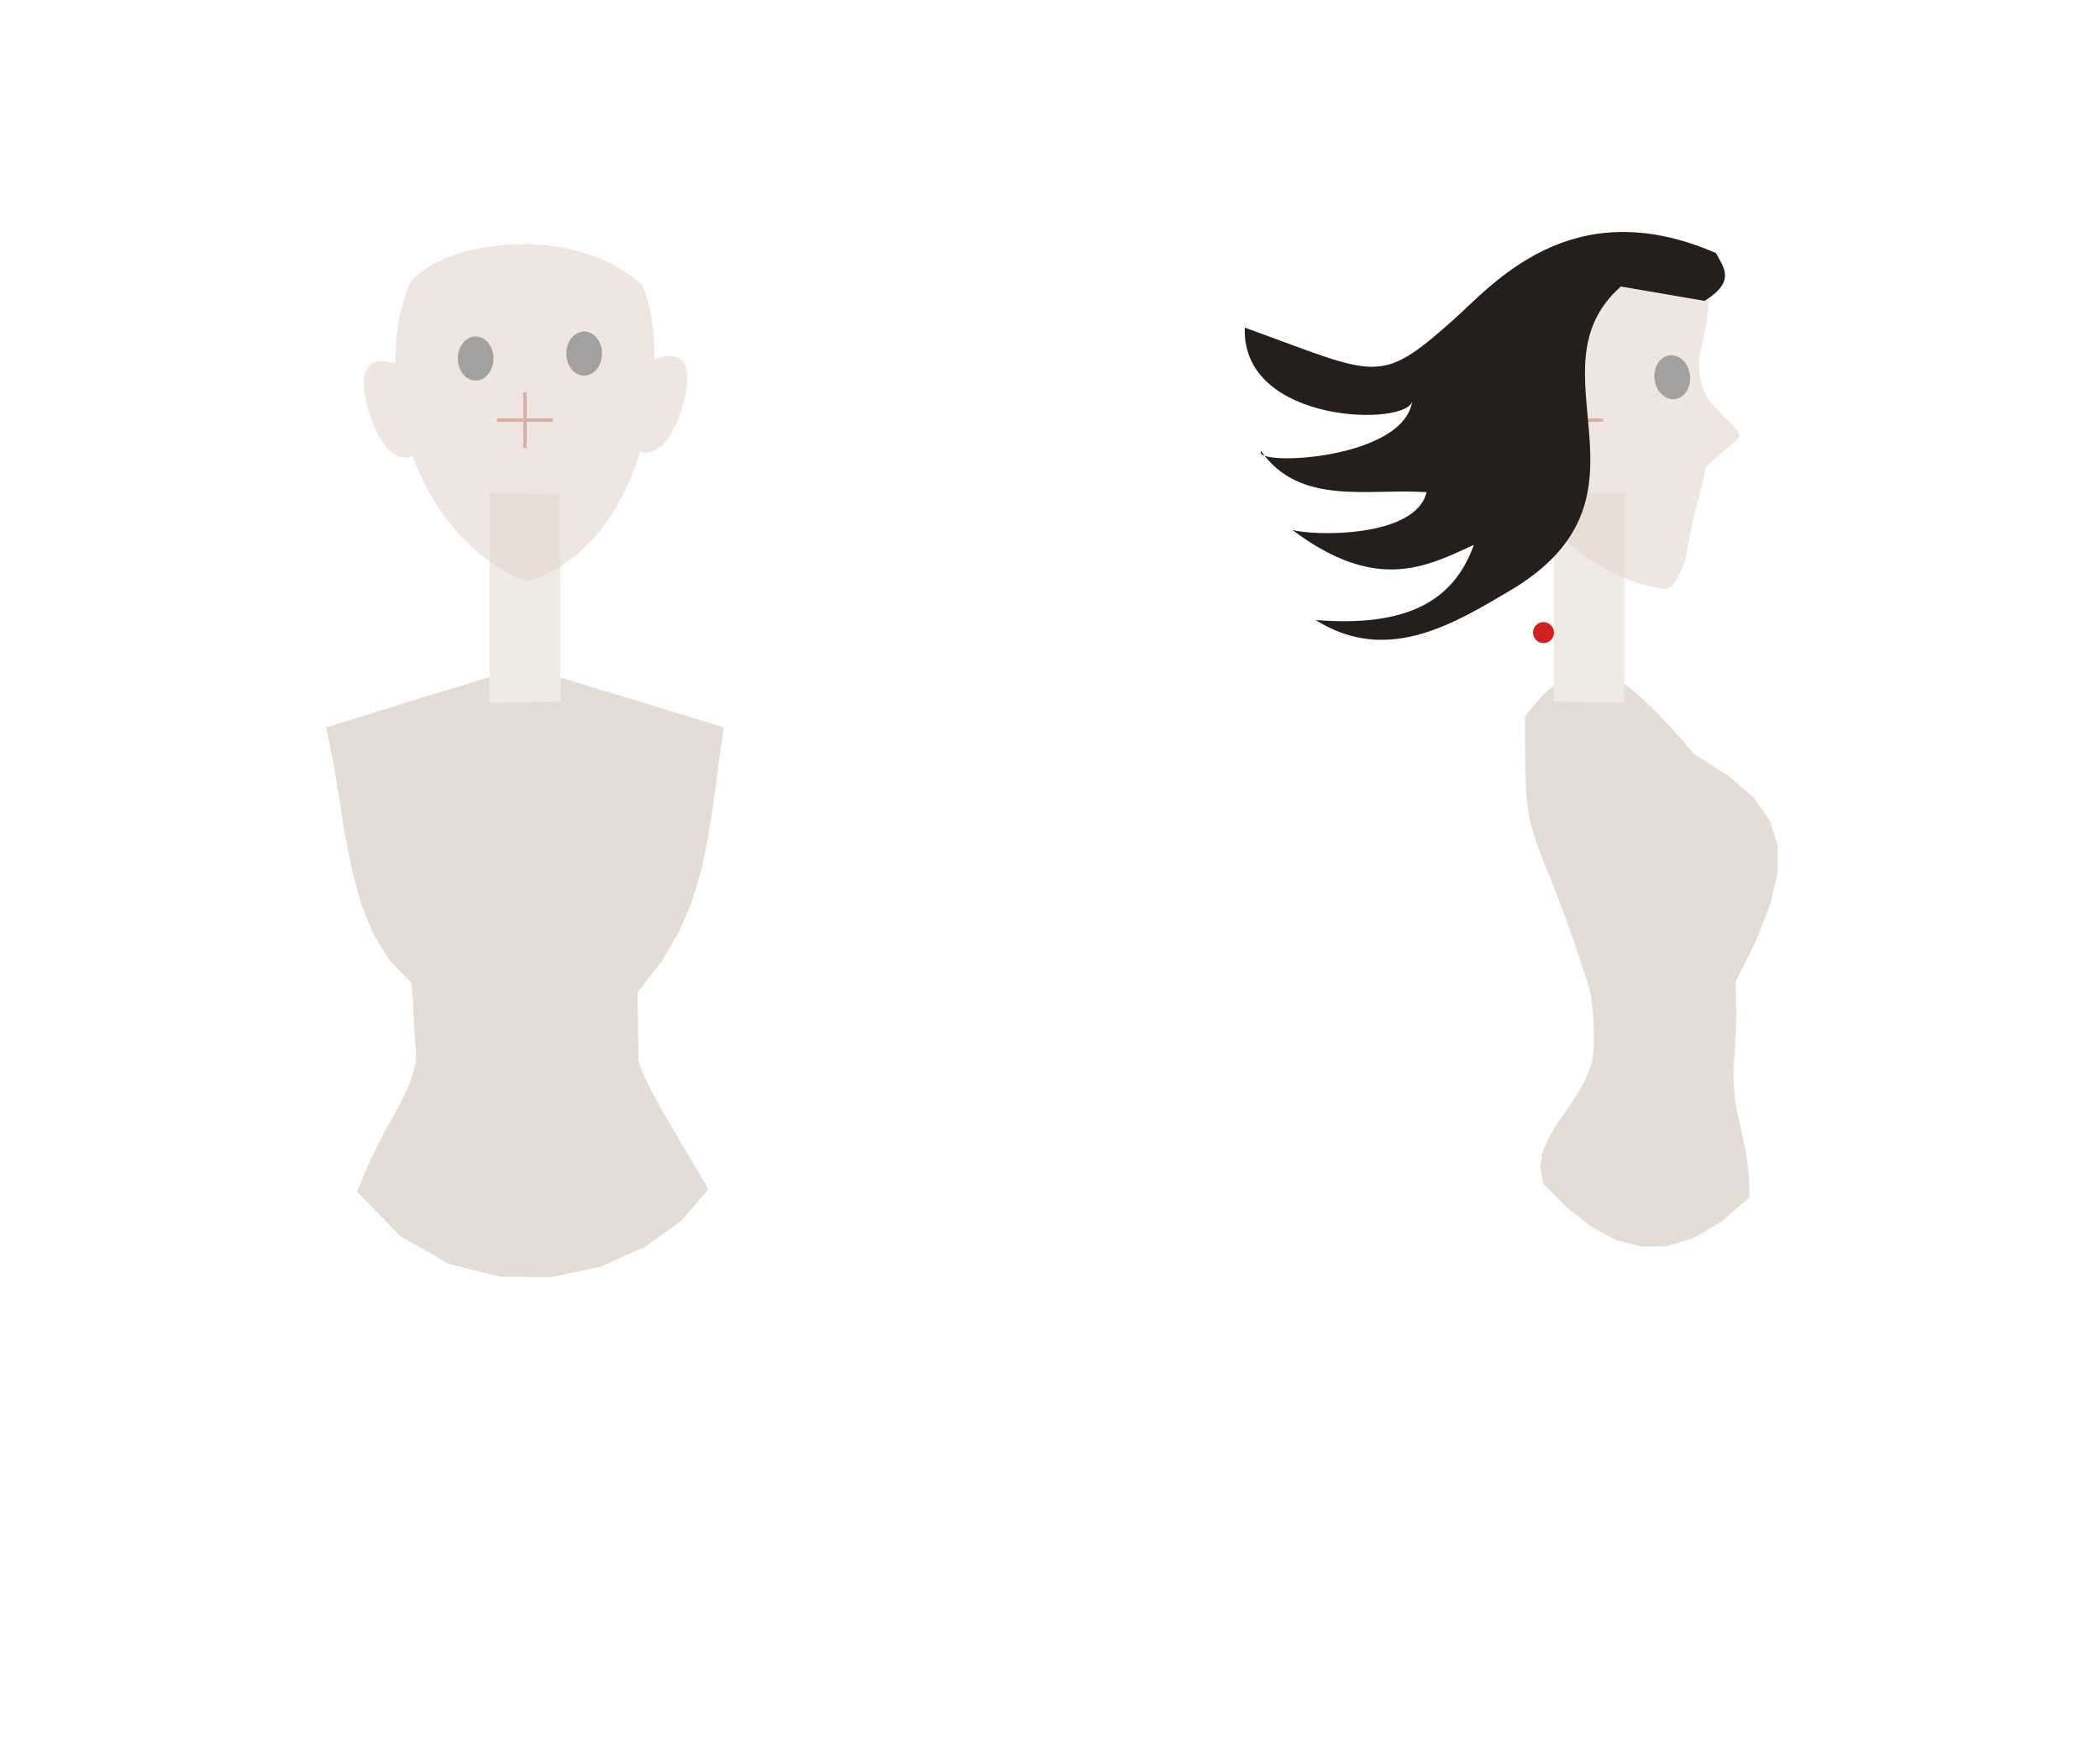
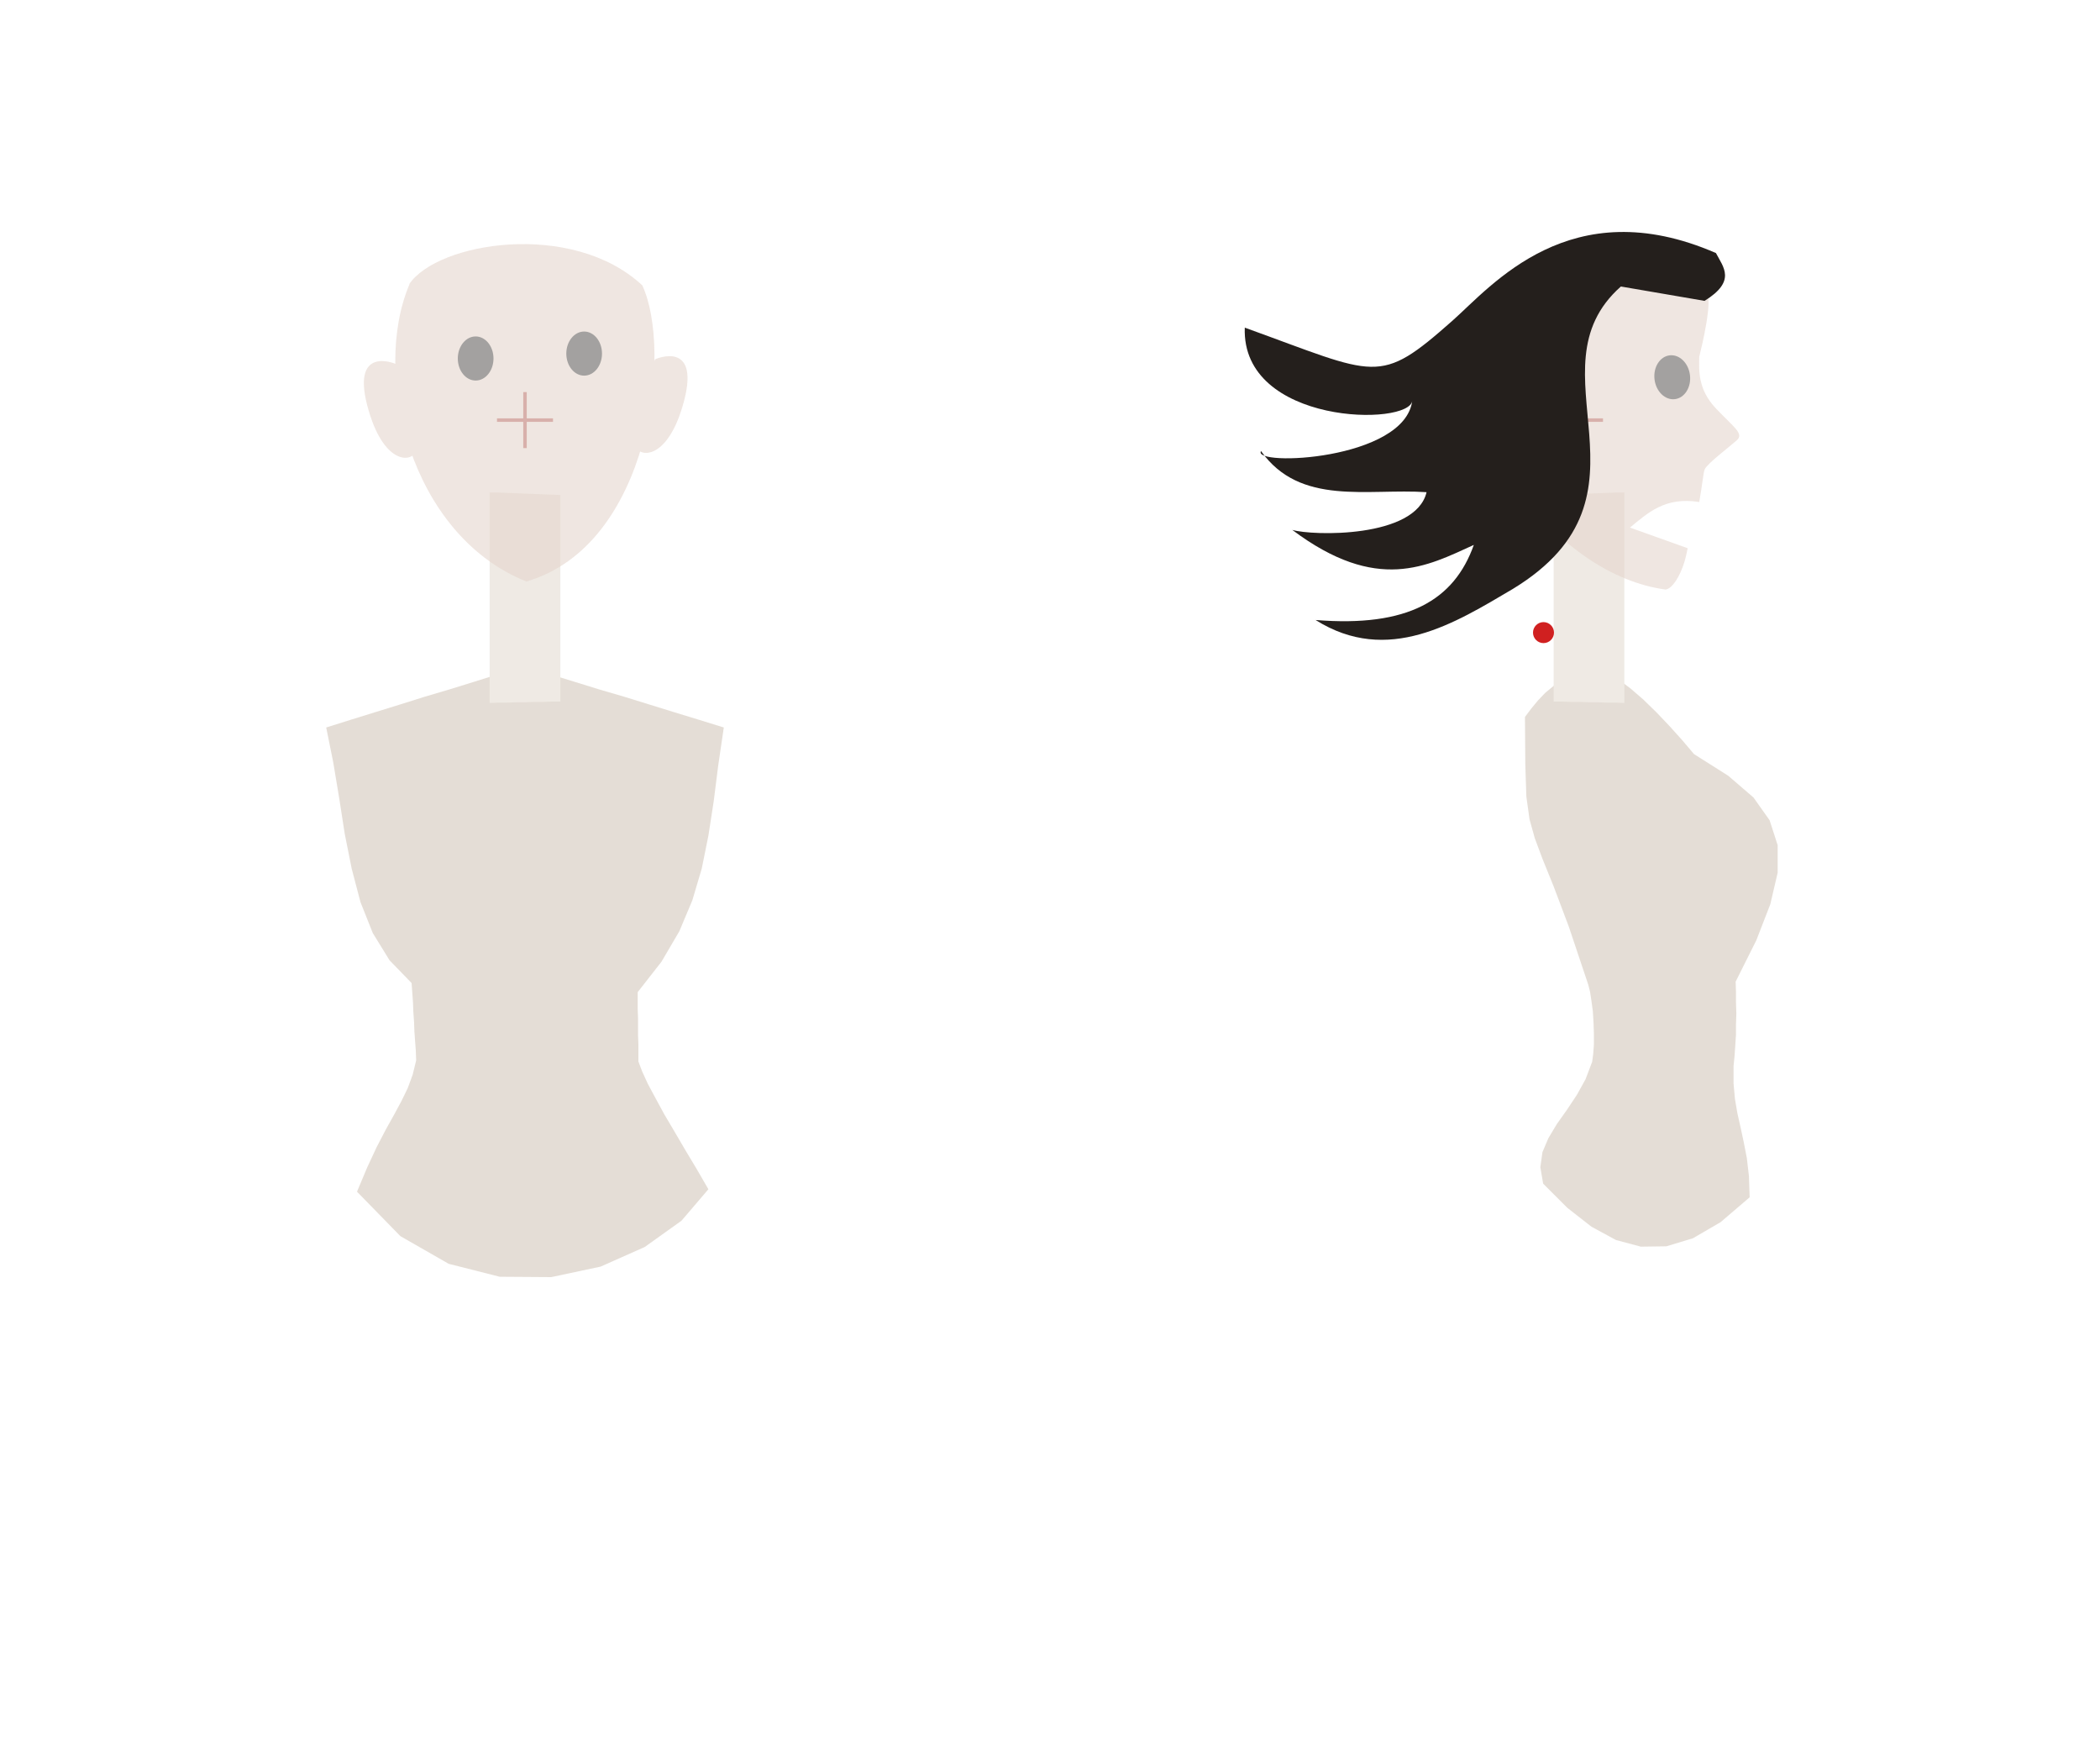
<svg xmlns="http://www.w3.org/2000/svg" width="1200" height="1000" viewBox="-1.5 -1.2 6 5" version="1.1" id="svg463">
  <defs id="defs467" />
  <g id="g417">
    <g opacity="0.7" id="g395">
      <path d="M-0.568 0.878L-0.498 0.856L-0.427 0.834L-0.356 0.812L-0.286 0.79L-0.215 0.769L-0.144 0.747L-0.074 0.725L-0.003 0.703L0.068 0.725L0.14 0.747L0.211 0.769L0.283 0.79L0.354 0.812L0.425 0.834L0.497 0.856L0.568 0.878L0.552 0.987L0.539 1.09L0.524 1.187L0.505 1.281L0.478 1.372L0.441 1.46L0.39 1.547L0.322 1.634L0.322 1.659L0.322 1.683L0.323 1.708L0.323 1.733L0.323 1.757L0.324 1.782L0.324 1.807L0.324 1.832L0.335 1.861L0.351 1.896L0.373 1.937L0.398 1.983L0.427 2.032L0.458 2.085L0.491 2.14L0.524 2.197L0.447 2.287L0.342 2.362L0.216 2.418L0.075 2.448L-0.072 2.447L-0.218 2.41L-0.356 2.331L-0.48 2.204L-0.451 2.135L-0.424 2.077L-0.398 2.027L-0.374 1.984L-0.353 1.945L-0.335 1.908L-0.321 1.87L-0.311 1.829L-0.312 1.801L-0.314 1.774L-0.316 1.746L-0.317 1.719L-0.319 1.691L-0.32 1.664L-0.322 1.636L-0.324 1.608L-0.387 1.543L-0.435 1.465L-0.47 1.377L-0.495 1.282L-0.515 1.182L-0.531 1.079L-0.548 0.977Z" fill="#d9cfc4" />
      <path d="M-0.101 0.808L-0.101 0.733L-0.101 0.657L-0.101 0.582L-0.101 0.507L-0.101 0.432L-0.101 0.357L-0.101 0.282L-0.101 0.207L-0.076 0.207L-0.05 0.208L-0.025 0.209L0 0.21L0.025 0.211L0.05 0.212L0.076 0.213L0.101 0.214L0.101 0.287L0.101 0.361L0.101 0.435L0.101 0.509L0.101 0.582L0.101 0.656L0.101 0.73L0.101 0.804L0.076 0.804L0.051 0.805L0.025 0.805L0 0.806L-0.025 0.806L-0.051 0.807L-0.076 0.807Z" fill="#e8e1d9" />
      <path d="M-0.08 0H0.08M0 -0.08V0.08" stroke="#b04040" stroke-width="0.01" fill="none" />
      <g opacity="0.6">
        <g>
          <path style="fill:#d9c3b6;fill-opacity:1;stroke-width:0.015" d="m -0.331,-0.388 c 0.08,-0.12 0.465,-0.184 0.666,0.003 0.087,0.185 0.024,0.743 -0.331,0.846 -0.333,-0.133 -0.443,-0.594 -0.334,-0.849 z" />
          <path style="fill:#d9c3b6;fill-opacity:1;stroke-width:0.015" d="m 0.312,0.066 0.059,-0.239 c 9.196e-4,-0.002 0.137,-0.06 0.079,0.134 -0.047,0.159 -0.131,0.148 -0.138,0.105 z" />
          <path style="fill:#d9c3b6;fill-opacity:1;stroke-width:0.015" d="m -0.308,0.08 -0.059,-0.239 c -9.204e-4,-0.002 -0.137,-0.06 -0.079,0.134 0.047,0.159 0.131,0.148 0.138,0.105 z" />
        </g>
        <g>
          <ellipse style="fill:#241f1c;stroke-width:0.015" cx="-0.141" cy="-0.176" rx="0.051" ry="0.063" />
          <ellipse style="fill:#241f1c;stroke-width:0.015" cx="0.169" cy="-0.19" rx="0.051" ry="0.063" />
        </g>
      </g>
    </g>
    <g id="g401" />
    <g id="g407" />
    <g id="g409" />
    <g id="g411" />
    <g id="g415" />
  </g>
  <g transform="translate(3 0)" id="g461">
    <g opacity="0.7" id="g439">
      <path d="M0.34 0.954L0.307 0.915L0.271 0.875L0.233 0.835L0.195 0.798L0.158 0.766L0.123 0.74L0.093 0.723L0.068 0.718L0.028 0.721L-0.006 0.73L-0.036 0.743L-0.062 0.76L-0.085 0.779L-0.106 0.801L-0.125 0.824L-0.143 0.848L-0.142 0.983L-0.139 1.075L-0.13 1.14L-0.115 1.194L-0.093 1.253L-0.061 1.332L-0.018 1.446L0.038 1.613L0.043 1.633L0.047 1.659L0.051 1.689L0.053 1.722L0.054 1.754L0.054 1.784L0.052 1.811L0.049 1.833L0.03 1.883L0.005 1.928L-0.023 1.97L-0.052 2.011L-0.076 2.051L-0.093 2.091L-0.099 2.134L-0.091 2.181L-0.022 2.25L0.047 2.304L0.117 2.342L0.188 2.361L0.261 2.36L0.337 2.337L0.416 2.291L0.499 2.22L0.497 2.16L0.491 2.108L0.482 2.062L0.473 2.02L0.464 1.98L0.457 1.939L0.453 1.895L0.453 1.845L0.456 1.815L0.458 1.785L0.46 1.755L0.46 1.725L0.461 1.695L0.46 1.665L0.46 1.635L0.459 1.604L0.518 1.486L0.558 1.383L0.579 1.293L0.579 1.214L0.556 1.143L0.51 1.078L0.438 1.016Z" fill="#d9cfc4" />
      <path d="M0.141 0.808L0.141 0.733L0.141 0.657L0.141 0.582L0.141 0.507L0.141 0.432L0.141 0.357L0.141 0.282L0.141 0.207L0.116 0.207L0.09 0.208L0.065 0.209L0.04 0.21L0.015 0.211L-0.01 0.212L-0.036 0.213L-0.061 0.214L-0.061 0.287L-0.061 0.361L-0.061 0.435L-0.061 0.509L-0.061 0.582L-0.061 0.656L-0.061 0.73L-0.061 0.804L-0.036 0.804L-0.011 0.805L0.015 0.805L0.04 0.806L0.065 0.806L0.091 0.807L0.116 0.807Z" fill="#e8e1d9" />
      <path d="M-0.08 0H0.08M0 -0.08V0.08" stroke="#b04040" stroke-width="0.01" fill="none" />
      <g opacity="0.6">
        <g>
-           <path style="fill:#d9c3b6;fill-opacity:1;stroke:none;stroke-width:0.01;stroke-opacity:1" d="m -1.624,-0.363 c 0.018,0.02 -0.013,0.15 -0.021,0.182 -0.001,0.039 -0.004,0.093 0.047,0.147 0.051,0.054 0.081,0.072 0.061,0.091 -0.02,0.018 -0.085,0.067 -0.092,0.083 0.003,0.007 -0.017,0.077 -0.035,0.152 -0.01,0.041 -0.013,0.08 -0.024,0.114 -0.013,0.041 -0.034,0.074 -0.053,0.077 -0.31,-0.041 -0.598,-0.435 -0.546,-0.727 0,0 0.394,-0.234 0.663,-0.12 z" transform="translate(2)" />
+           <path style="fill:#d9c3b6;fill-opacity:1;stroke:none;stroke-width:0.01;stroke-opacity:1" d="m -1.624,-0.363 c 0.018,0.02 -0.013,0.15 -0.021,0.182 -0.001,0.039 -0.004,0.093 0.047,0.147 0.051,0.054 0.081,0.072 0.061,0.091 -0.02,0.018 -0.085,0.067 -0.092,0.083 -0.004,0.005 -0.007,0.044 -0.016,0.094 -0.098,-0.016 -0.148,0.032 -0.198,0.073 l 0.165,0.059 c -0.003,0.014 -0.006,0.028 -0.01,0.041 -0.013,0.041 -0.034,0.074 -0.053,0.077 -0.31,-0.041 -0.598,-0.435 -0.546,-0.727 0,0 0.394,-0.234 0.663,-0.12 z" transform="translate(2)" />
        </g>
        <g>
          <g transform="rotate(-6.822044,-0.00126443,0.6195179)">
            <ellipse style="fill:#241f1c;stroke-width:0.015" cx="0.364" cy="-0.084" rx="0.051" ry="0.063" />
          </g>
        </g>
      </g>
    </g>
    <g id="g441" />
    <g id="g447" />
    <g id="g449" />
    <g id="g455">
      <g transform="rotate(-27.55868,0.03587526,0.00250751)" id="g453">
        <path style="fill:#241f1c;fill-opacity:1;stroke-width:0.015" d="m -0.381,-0.281 c -0.098,0.142 -0.494,-0.045 -0.45,-0.072 0.026,0.192 0.221,0.235 0.365,0.323 -0.089,0.103 -0.348,-0.041 -0.39,-0.082 0.131,0.274 0.294,0.27 0.44,0.278 -0.123,0.114 -0.276,0.122 -0.5,-0.019 0.123,0.211 0.35,0.192 0.541,0.182 0.514,-0.034 0.323,-0.536 0.673,-0.623 l 0.193,0.147 c 0.107,-0.008 0.092,-0.06 0.092,-0.106 -0.285,-0.353 -0.612,-0.213 -0.757,-0.177 -0.274,0.068 -0.261,0.041 -0.535,-0.257 -0.138,0.243 0.288,0.469 0.328,0.406 z" id="path451" />
      </g>
    </g>
    <g id="g459">
      <circle cx="-0.09" cy="0.607" r="0.03" fill="#d02020" id="circle457" />
    </g>
  </g>
</svg>
